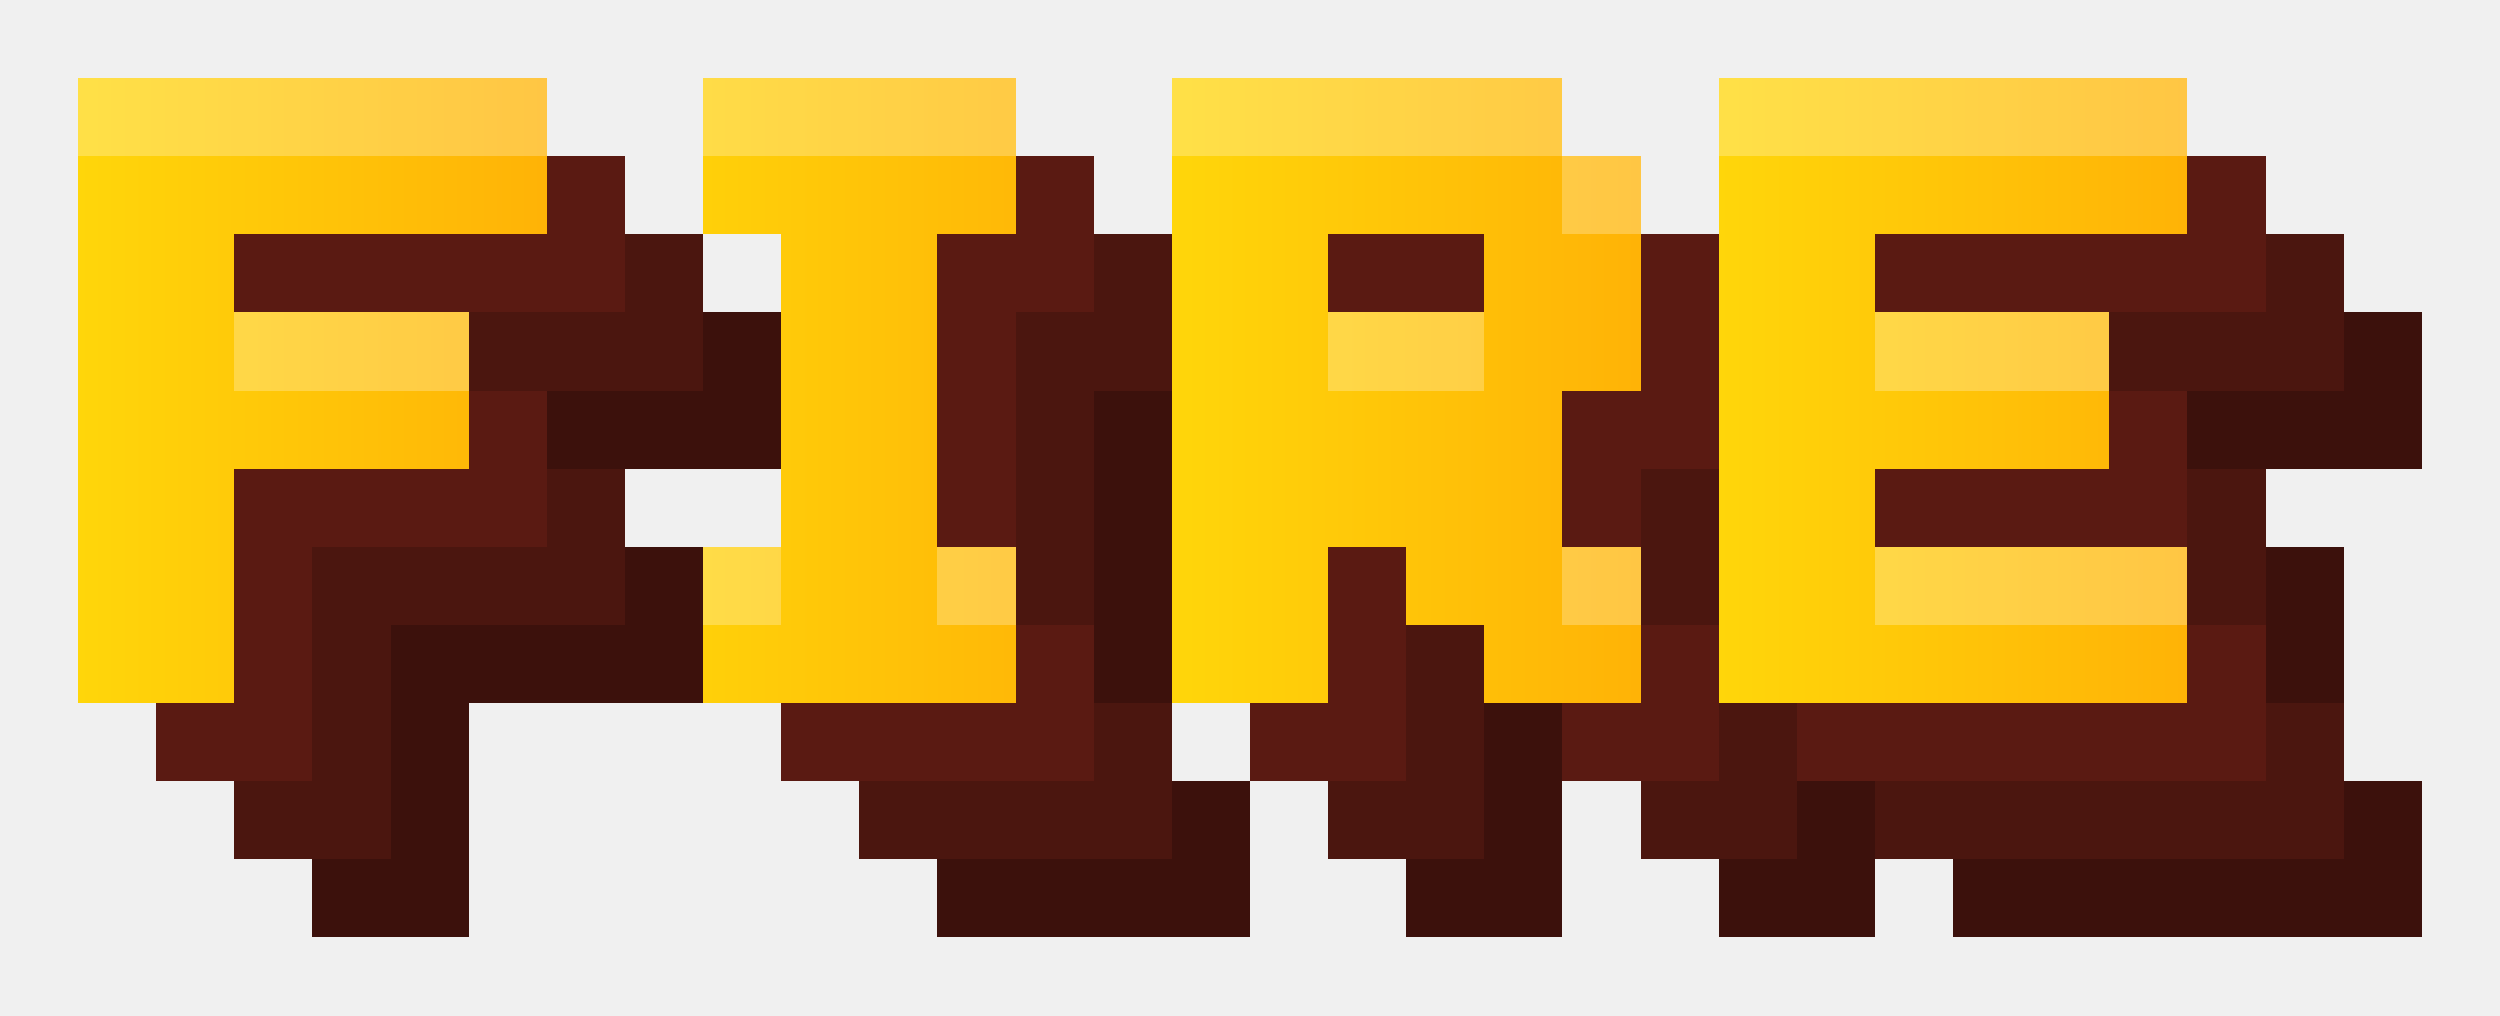
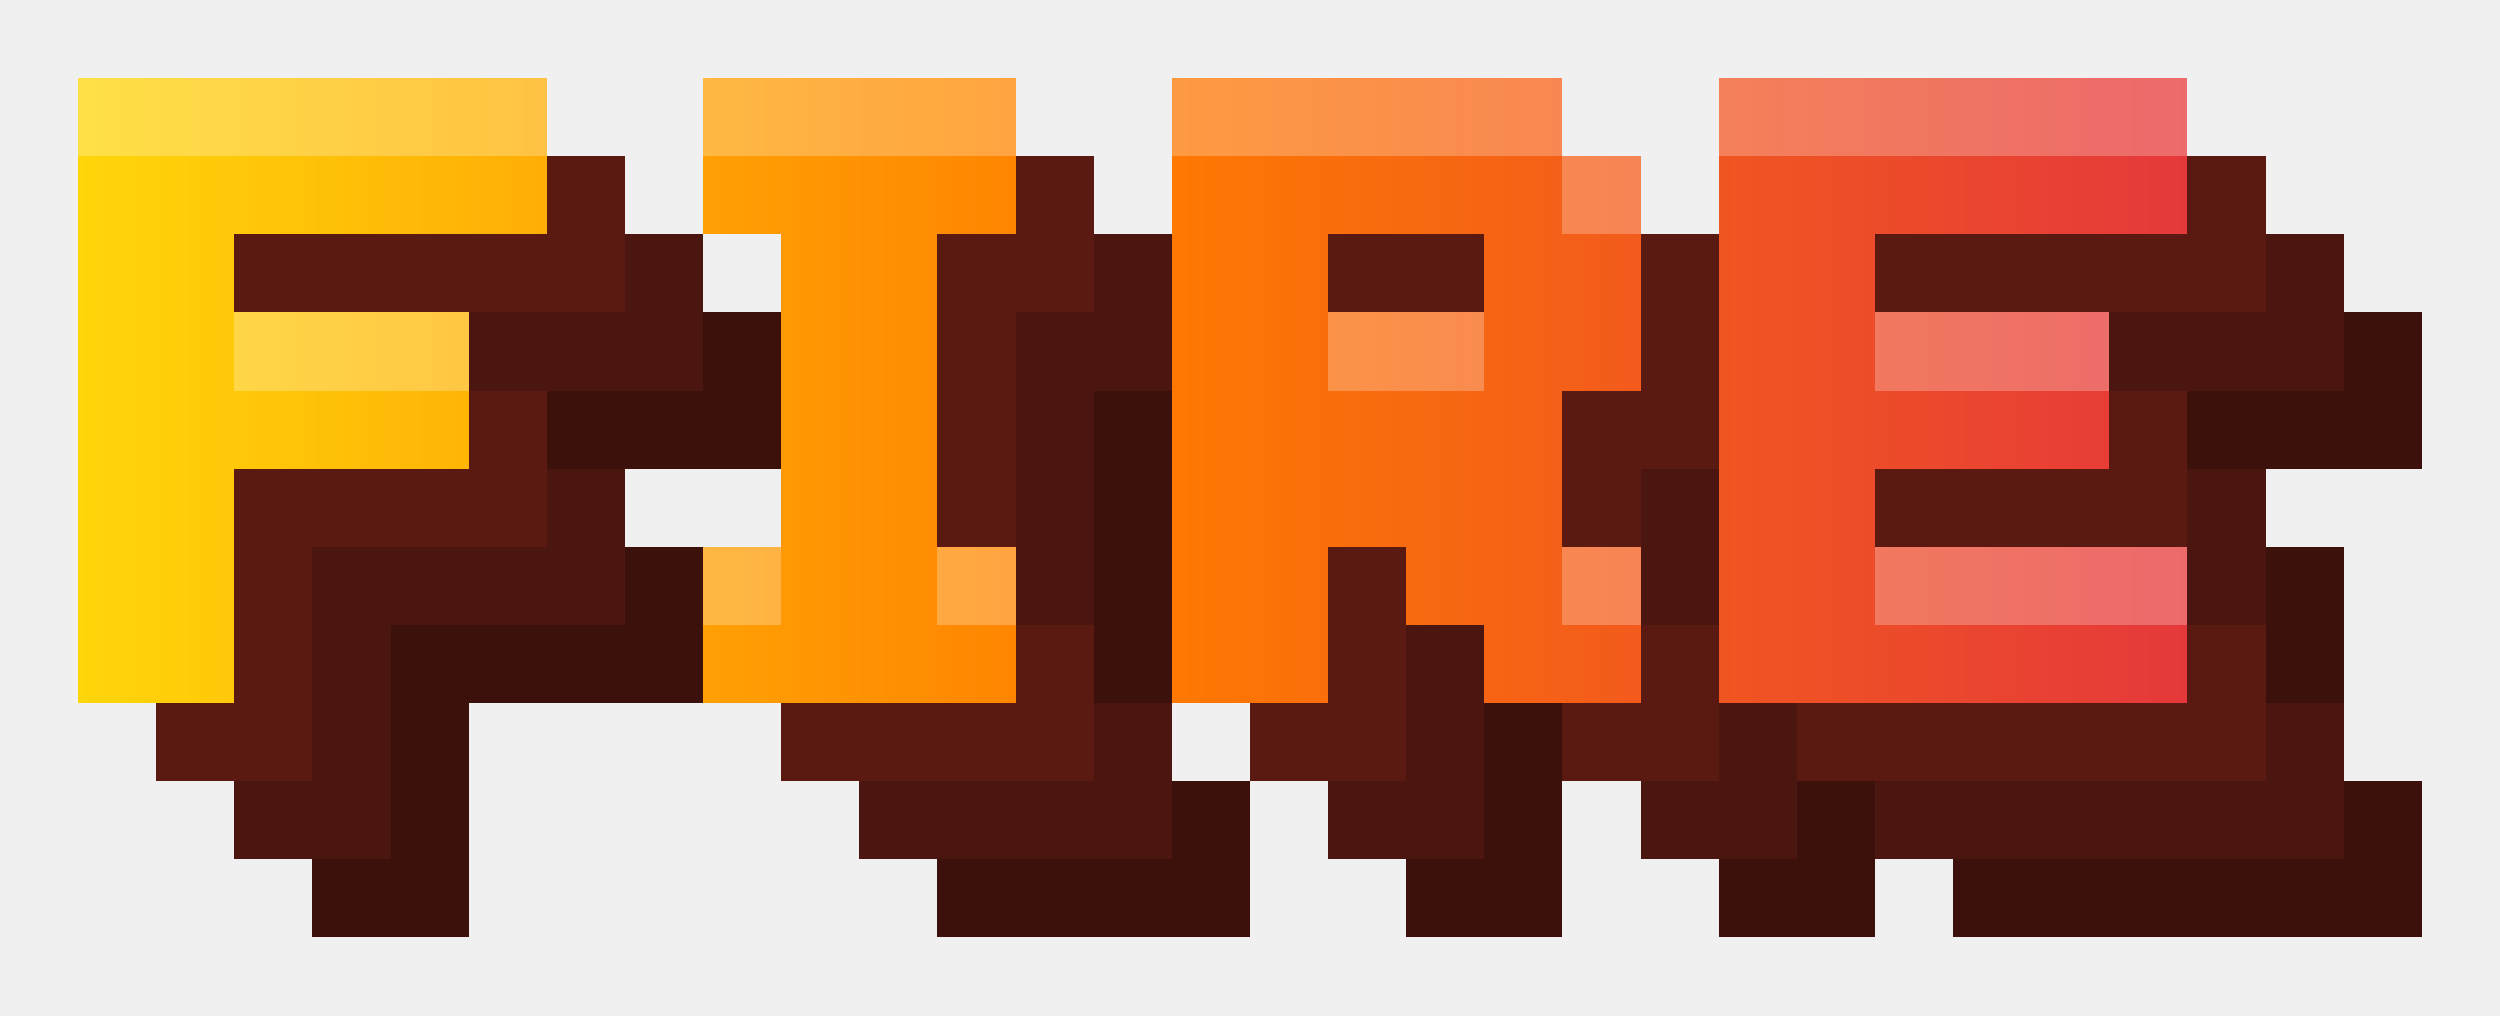
<svg xmlns="http://www.w3.org/2000/svg" viewBox="0 0 32 13" width="160" height="65" preserveAspectRatio="xMidYMid meet" shape-rendering="crispEdges" role="img" aria-label="FIRE">
  <defs>
    <path id="g0" d="M0 0h6v1h-6zM0 1h6v1h-6zM0 2h2v1h-2zM0 3h5v1h-5zM0 4h5v1h-5zM0 5h2v1h-2zM0 6h2v1h-2zM0 7h2v1h-2z" />
    <path id="g1" d="M1 0h4v1h-4zM1 1h4v1h-4zM2 2h2v1h-2zM2 3h2v1h-2zM2 4h2v1h-2zM2 5h2v1h-2zM1 6h4v1h-4zM1 7h4v1h-4z" />
    <path id="g2" d="M0 0h5v1h-5zM0 1h6v1h-6zM0 2h2v1h-2zM4 2h2v1h-2zM0 3h6v1h-6zM0 4h5v1h-5zM0 5h5v1h-5zM0 6h2v1h-2zM3 6h3v1h-3zM0 7h2v1h-2zM4 7h2v1h-2z" />
    <path id="g3" d="M0 0h6v1h-6zM0 1h6v1h-6zM0 2h2v1h-2zM0 3h5v1h-5zM0 4h5v1h-5zM0 5h2v1h-2zM0 6h6v1h-6zM0 7h6v1h-6z" />
-     <linearGradient id="f" gradientUnits="userSpaceOnUse" x1="0" y1="0" x2="31" y2="0" spreadMethod="reflect">
+     <linearGradient id="f" gradientUnits="userSpaceOnUse" x1="1" y1="0" x2="28" y2="0" spreadMethod="reflect">
      <stop offset="0.000" stop-color="#FFD60A" />
      <stop offset="0.500" stop-color="#FF7B00" />
      <stop offset="1.000" stop-color="#E5383B" />
    </linearGradient>
  </defs>
-   <g transform="translate(0 1)">
-     <g transform="translate(1 0) scale(1 1)">
-       <g>
+   <g>
+     <g>
+       <g transform="translate(1 1) scale(1 1)">
        <use href="#g0" x="3.000" y="3" fill="#3c110c" />
        <use href="#g0" x="2.000" y="2" fill="#4b160f" />
        <use href="#g0" x="1.000" y="1" fill="#5a1a12" />
-         <use href="#g0" fill="url(#f)" />
+       </g>
+       <path d="M1 1h6v1h-6zM1 2h6v1h-6zM1 3h2v1h-2zM1 4h5v1h-5zM1 5h5v1h-5zM1 6h2v1h-2zM1 7h2v1h-2zM1 8h2v1h-2z" fill="url(#f)" />
+       <g transform="translate(1 1) scale(1 1)">
        <path d="M0 0h6v1h-6zM2 3h3v1h-3z" fill="#fff" fill-opacity="0.25" />
      </g>
    </g>
-     <g transform="translate(8 0) scale(1 1)">
-       <g>
+     <g>
+       <g transform="translate(8 1) scale(1 1)">
        <use href="#g1" x="3.000" y="3" fill="#3c110c" />
        <use href="#g1" x="2.000" y="2" fill="#4b160f" />
        <use href="#g1" x="1.000" y="1" fill="#5a1a12" />
-         <use href="#g1" fill="url(#f)" />
+       </g>
+       <path d="M9 1h4v1h-4zM9 2h4v1h-4zM10 3h2v1h-2zM10 4h2v1h-2zM10 5h2v1h-2zM10 6h2v1h-2zM9 7h4v1h-4zM9 8h4v1h-4z" fill="url(#f)" />
+       <g transform="translate(8 1) scale(1 1)">
        <path d="M1 0h4v1h-4zM1 6h1v1h-1zM4 6h1v1h-1z" fill="#fff" fill-opacity="0.25" />
      </g>
    </g>
-     <g transform="translate(15 0) scale(1 1)">
-       <g>
+     <g>
+       <g transform="translate(15 1) scale(1 1)">
        <use href="#g2" x="3.000" y="3" fill="#3c110c" />
        <use href="#g2" x="2.000" y="2" fill="#4b160f" />
        <use href="#g2" x="1.000" y="1" fill="#5a1a12" />
-         <use href="#g2" fill="url(#f)" />
+       </g>
+       <path d="M15 1h5v1h-5zM15 2h6v1h-6zM15 3h2v1h-2zM19 3h2v1h-2zM15 4h6v1h-6zM15 5h5v1h-5zM15 6h5v1h-5zM15 7h2v1h-2zM18 7h3v1h-3zM15 8h2v1h-2zM19 8h2v1h-2z" fill="url(#f)" />
+       <g transform="translate(15 1) scale(1 1)">
        <path d="M0 0h5v1h-5zM5 1h1v1h-1zM2 3h2v1h-2zM5 6h1v1h-1z" fill="#fff" fill-opacity="0.25" />
      </g>
    </g>
-     <g transform="translate(22 0) scale(1 1)">
-       <g>
+     <g>
+       <g transform="translate(22 1) scale(1 1)">
        <use href="#g3" x="3.000" y="3" fill="#3c110c" />
        <use href="#g3" x="2.000" y="2" fill="#4b160f" />
        <use href="#g3" x="1.000" y="1" fill="#5a1a12" />
-         <use href="#g3" fill="url(#f)" />
+       </g>
+       <path d="M22 1h6v1h-6zM22 2h6v1h-6zM22 3h2v1h-2zM22 4h5v1h-5zM22 5h5v1h-5zM22 6h2v1h-2zM22 7h6v1h-6zM22 8h6v1h-6z" fill="url(#f)" />
+       <g transform="translate(22 1) scale(1 1)">
        <path d="M0 0h6v1h-6zM2 3h3v1h-3zM2 6h4v1h-4z" fill="#fff" fill-opacity="0.25" />
      </g>
    </g>
  </g>
</svg>
